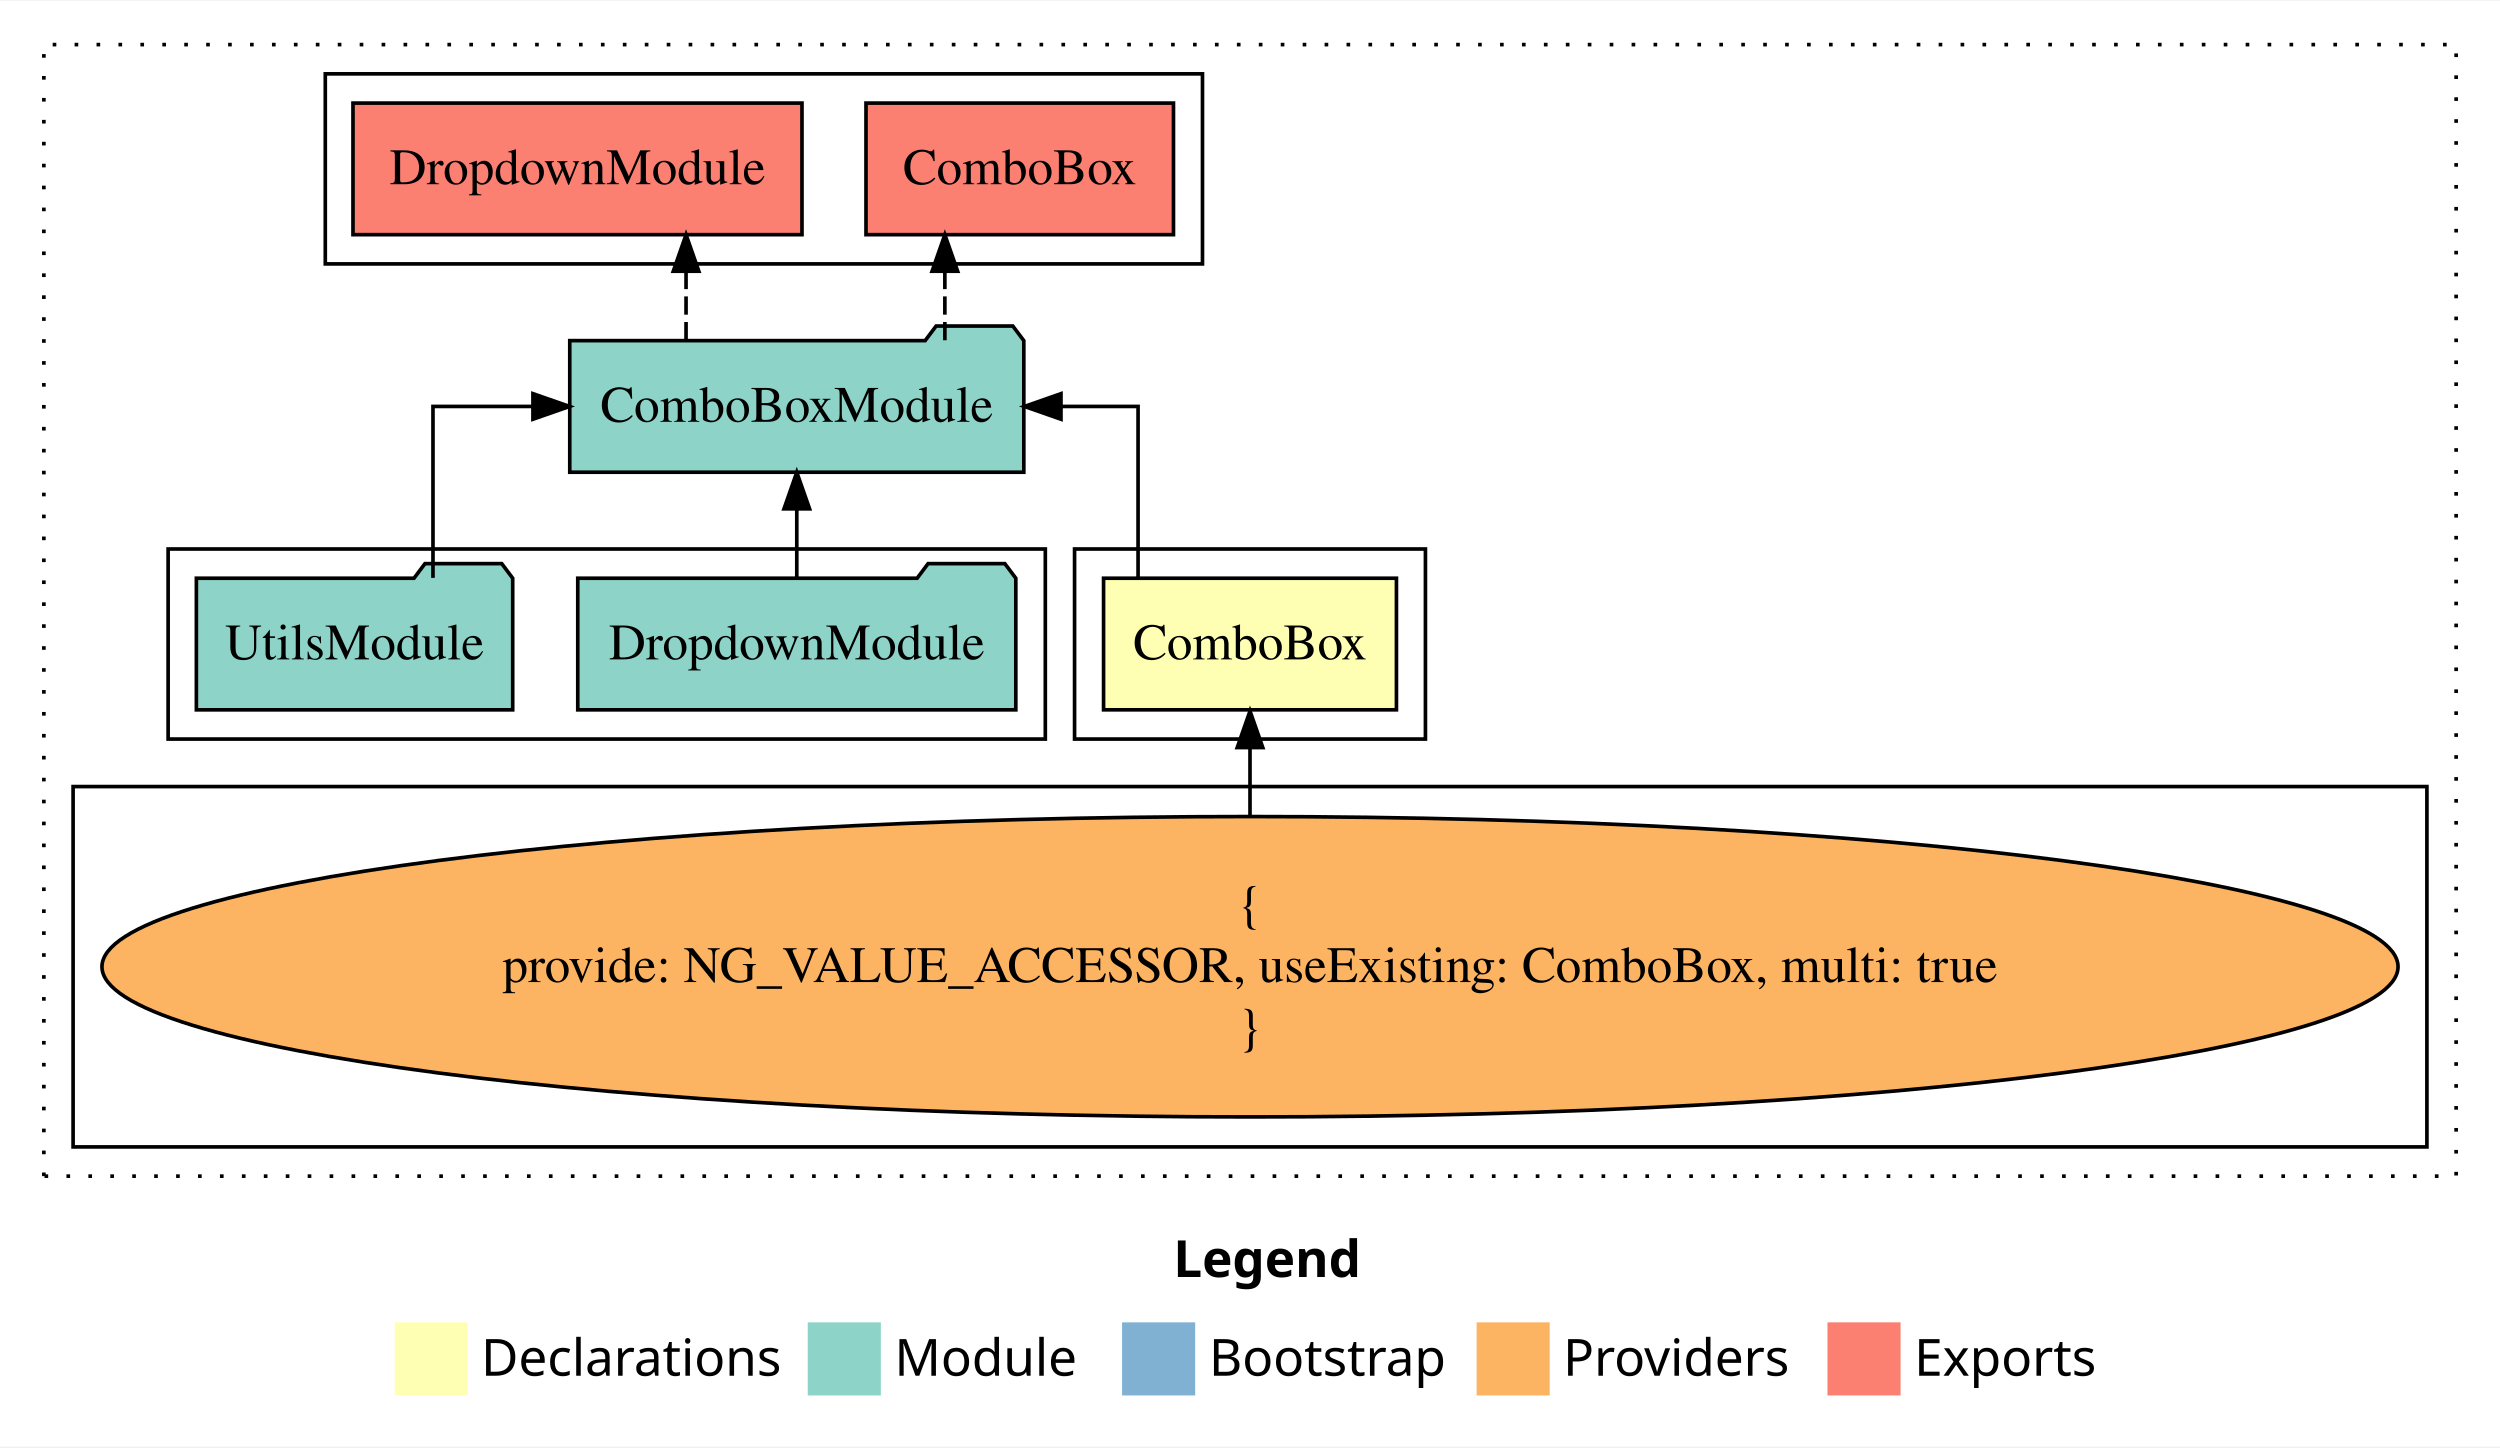
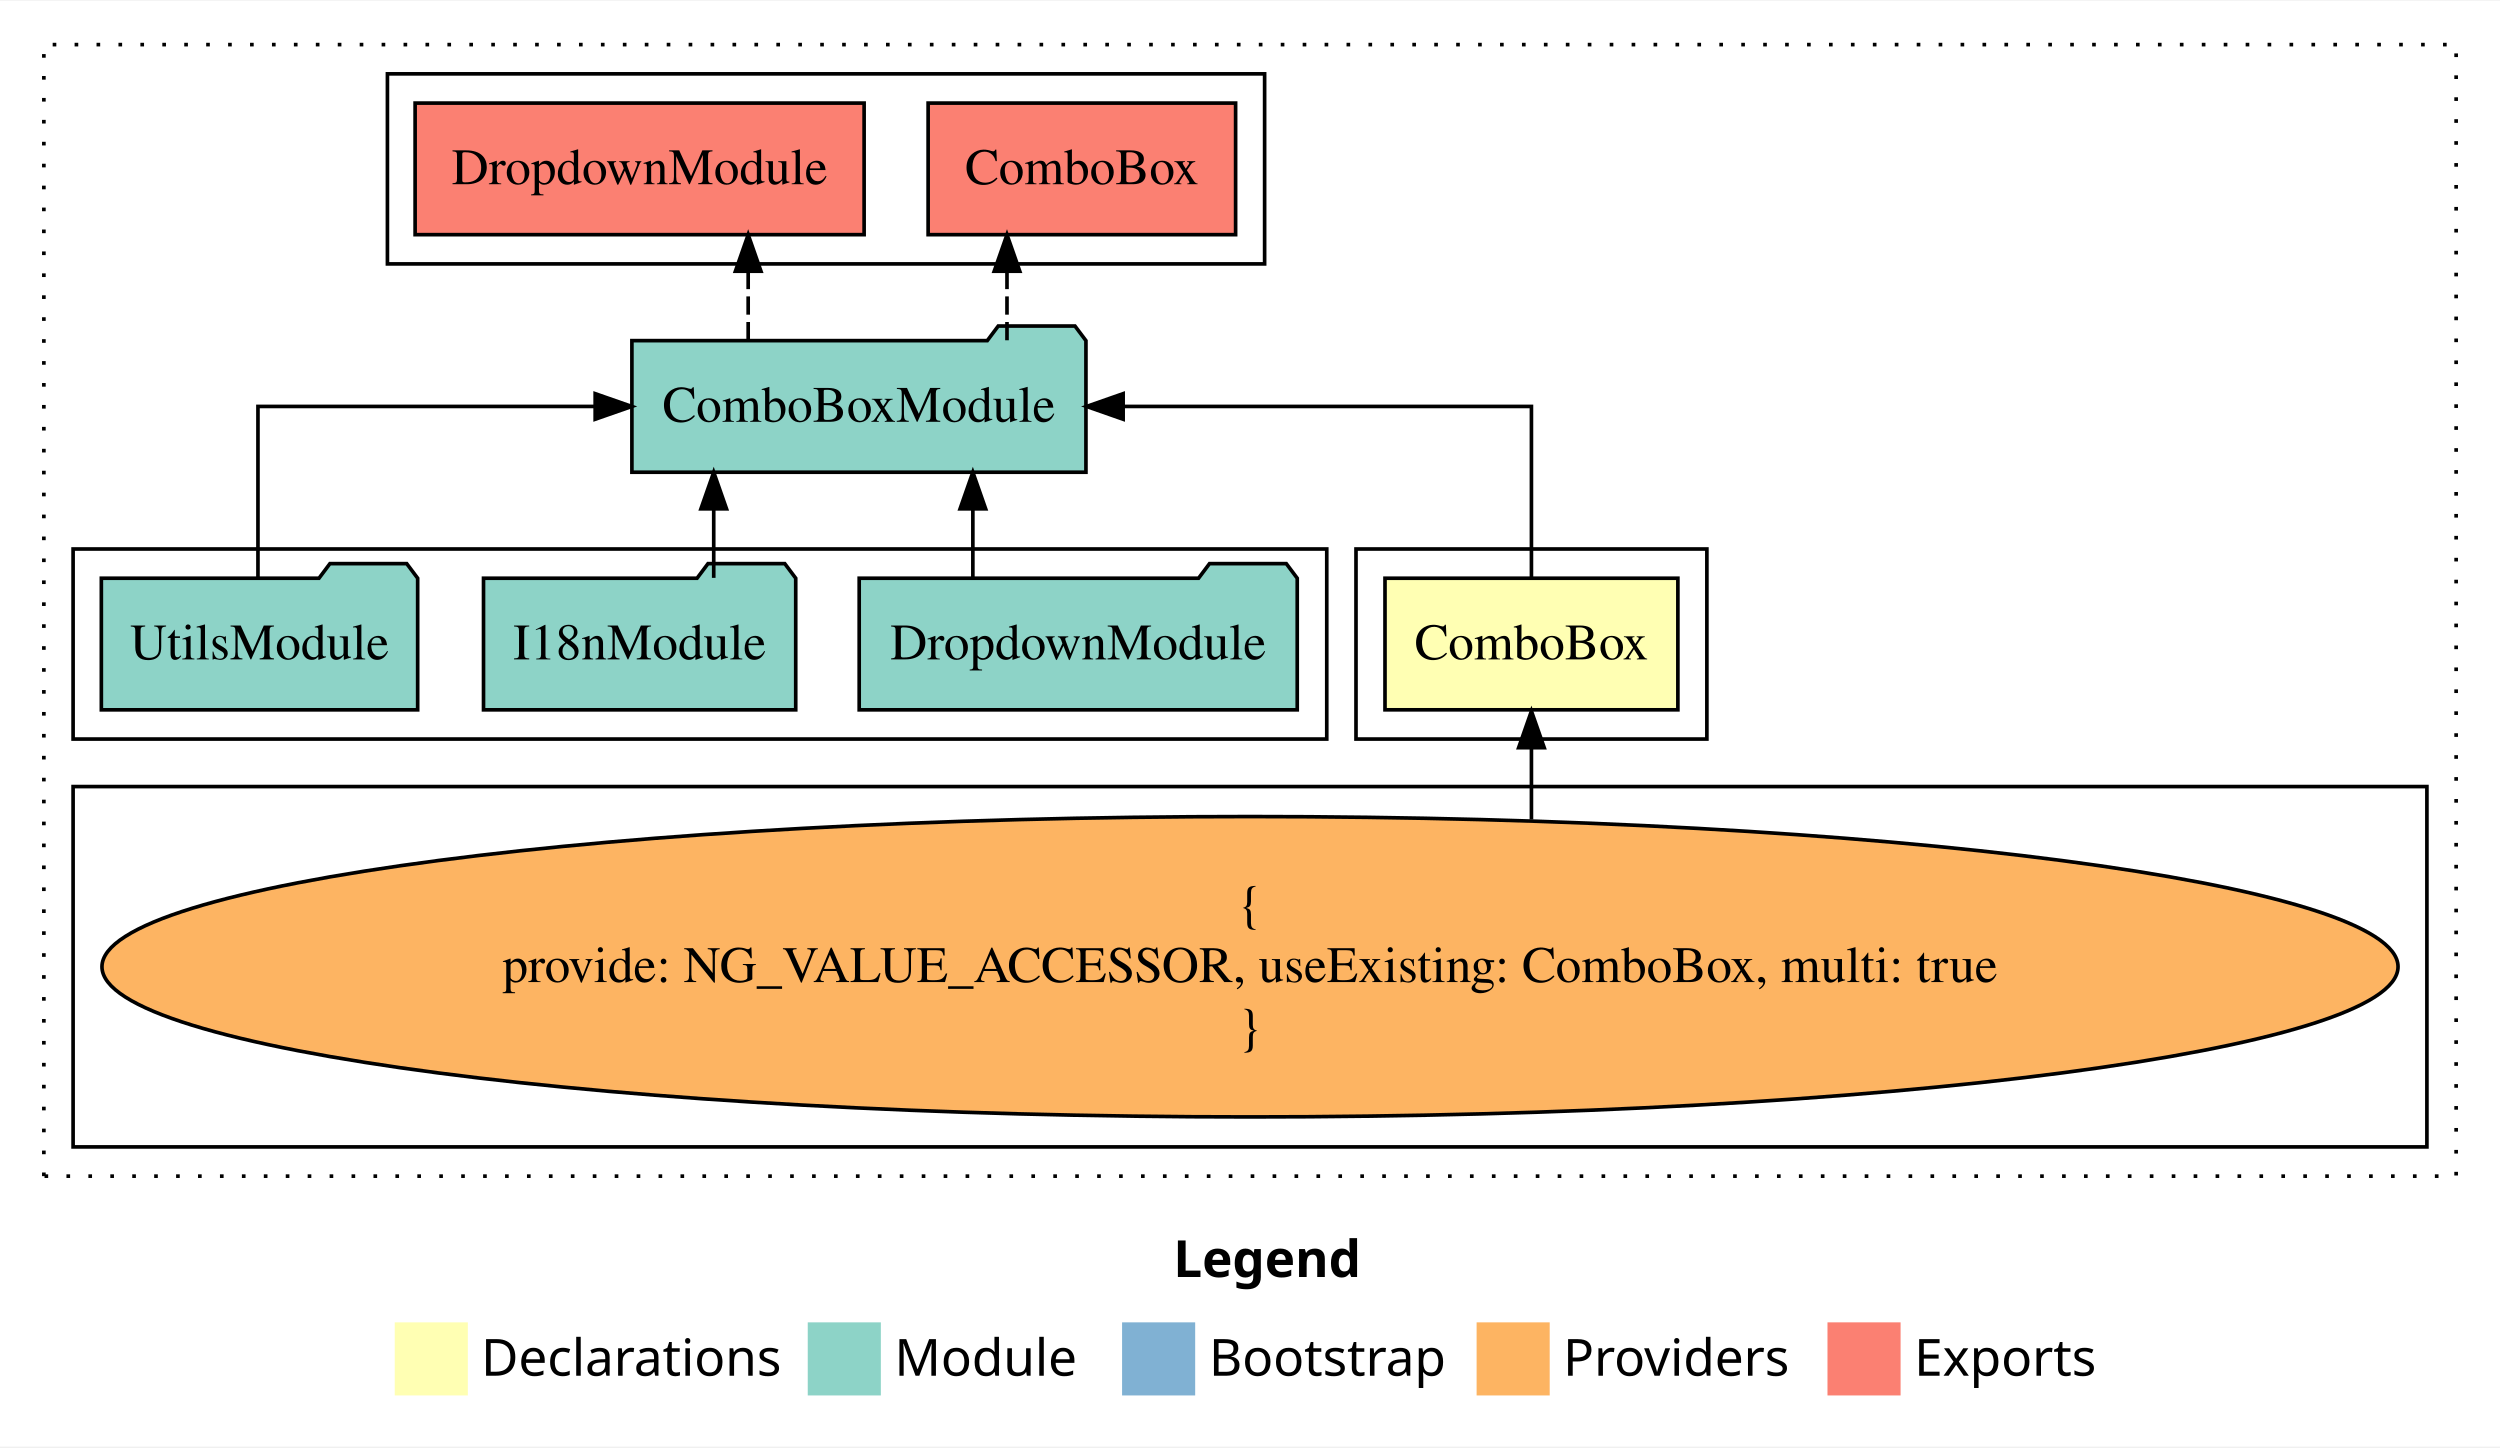
<svg xmlns="http://www.w3.org/2000/svg" width="684pt" height="396pt" viewBox="0.00 0.00 684.00 395.59">
  <g id="graph0" class="graph" transform="scale(1 1) rotate(0) translate(4 391.5901)">
    <polygon fill="#ffffff" stroke="transparent" points="-4,4 -4,-391.59 680,-391.59 680,4 -4,4" />
    <text text-anchor="start" x="317.009" y="-42.4" font-family="sans-serif" font-weight="bold" font-size="14.00" fill="#000000">Legend</text>
    <polygon fill="#ffffb3" stroke="transparent" points="104,-10 104,-30 124,-30 124,-10 104,-10" />
    <text text-anchor="start" x="127.629" y="-15.4" font-family="sans-serif" font-size="14.00" fill="#000000">  Declarations</text>
    <polygon fill="#8dd3c7" stroke="transparent" points="217,-10 217,-30 237,-30 237,-10 217,-10" />
    <text text-anchor="start" x="240.725" y="-15.4" font-family="sans-serif" font-size="14.00" fill="#000000">  Module</text>
    <polygon fill="#80b1d3" stroke="transparent" points="303,-10 303,-30 323,-30 323,-10 303,-10" />
    <text text-anchor="start" x="326.781" y="-15.4" font-family="sans-serif" font-size="14.00" fill="#000000">  Bootstrap</text>
    <polygon fill="#fdb462" stroke="transparent" points="400,-10 400,-30 420,-30 420,-10 400,-10" />
    <text text-anchor="start" x="423.673" y="-15.4" font-family="sans-serif" font-size="14.00" fill="#000000">  Providers</text>
    <polygon fill="#fb8072" stroke="transparent" points="496,-10 496,-30 516,-30 516,-10 496,-10" />
    <text text-anchor="start" x="519.726" y="-15.4" font-family="sans-serif" font-size="14.00" fill="#000000">  Exports</text>
    <g id="clust1" class="cluster">
      <polygon fill="none" stroke="#000000" stroke-dasharray="1,5" points="8,-70 8,-379.59 668,-379.59 668,-70 8,-70" />
    </g>
    <g id="clust2" class="cluster">
-       <polygon fill="none" stroke="#000000" points="290,-189.59 290,-241.59 386,-241.59 386,-189.59 290,-189.59" />
+       <polygon fill="none" stroke="#000000" points="367,-189.59 367,-241.59 463,-241.59 463,-189.59 367,-189.59" />
    </g>
    <g id="clust3" class="cluster">
      <polygon fill="none" stroke="#000000" points="16,-78 16,-176.59 660,-176.59 660,-78 16,-78" />
    </g>
    <g id="clust4" class="cluster">
-       <polygon fill="none" stroke="#000000" points="42,-189.59 42,-241.59 282,-241.59 282,-189.59 42,-189.59" />
+       <polygon fill="none" stroke="#000000" points="16,-189.59 16,-241.59 359,-241.59 359,-189.59 16,-189.59" />
    </g>
    <g id="clust5" class="cluster">
-       <polygon fill="none" stroke="#000000" points="85,-319.59 85,-371.59 325,-371.59 325,-319.59 85,-319.59" />
+       <polygon fill="none" stroke="#000000" points="102,-319.59 102,-371.59 342,-371.59 342,-319.59 102,-319.59" />
    </g>
    <g id="node1" class="node">
-       <polygon fill="#ffffb3" stroke="#000000" points="378.065,-233.59 297.935,-233.59 297.935,-197.59 378.065,-197.59 378.065,-233.59" />
-       <text text-anchor="middle" x="338" y="-211.39" font-family="Times,serif" font-size="14.00" fill="#000000">ComboBox</text>
+       <polygon fill="#ffffb3" stroke="#000000" points="455.065,-233.59 374.935,-233.59 374.935,-197.59 455.065,-197.59 455.065,-233.59" />
+       <text text-anchor="middle" x="415" y="-211.39" font-family="Times,serif" font-size="14.00" fill="#000000">ComboBox</text>
    </g>
    <g id="node2" class="node">
-       <polygon fill="#8dd3c7" stroke="#000000" points="276.114,-298.59 273.114,-302.59 252.114,-302.59 249.114,-298.59 151.886,-298.59 151.886,-262.59 276.114,-262.59 276.114,-298.59" />
-       <text text-anchor="middle" x="214" y="-276.39" font-family="Times,serif" font-size="14.00" fill="#000000">ComboBoxModule</text>
+       <polygon fill="#8dd3c7" stroke="#000000" points="293.114,-298.59 290.114,-302.59 269.114,-302.59 266.114,-298.59 168.886,-298.59 168.886,-262.59 293.114,-262.59 293.114,-298.59" />
+       <text text-anchor="middle" x="231" y="-276.39" font-family="Times,serif" font-size="14.00" fill="#000000">ComboBoxModule</text>
    </g>
    <g id="edge1" class="edge">
-       <path fill="none" stroke="#000000" d="M307.375,-233.696C307.375,-252.929 307.375,-280.59 307.375,-280.59 307.375,-280.59 286.283,-280.59 286.283,-280.59" />
-       <polygon fill="#000000" stroke="#000000" points="286.283,-277.09 276.283,-280.59 286.282,-284.09 286.283,-277.09" />
-     </g>
-     <g id="node6" class="node">
-       <polygon fill="#fb8072" stroke="#000000" points="317.064,-363.59 232.936,-363.59 232.936,-327.59 317.064,-327.59 317.064,-363.59" />
-       <text text-anchor="middle" x="275" y="-341.39" font-family="Times,serif" font-size="14.00" fill="#000000">ComboBox </text>
-     </g>
-     <g id="edge5" class="edge">
-       <path fill="none" stroke="#000000" stroke-dasharray="5,2" d="M254.512,-298.696C254.512,-298.696 254.512,-317.581 254.512,-317.581" />
-       <polygon fill="#000000" stroke="#000000" points="251.012,-317.581 254.512,-327.581 258.012,-317.581 251.012,-317.581" />
+       <path fill="none" stroke="#000000" d="M415,-233.696C415,-252.929 415,-280.59 415,-280.59 415,-280.59 303.294,-280.59 303.294,-280.59" />
+       <polygon fill="#000000" stroke="#000000" points="303.294,-277.09 293.294,-280.59 303.294,-284.09 303.294,-277.09" />
    </g>
    <g id="node7" class="node">
-       <polygon fill="#fb8072" stroke="#000000" points="215.424,-363.59 92.576,-363.59 92.576,-327.59 215.424,-327.59 215.424,-363.59" />
-       <text text-anchor="middle" x="154" y="-341.39" font-family="Times,serif" font-size="14.00" fill="#000000">DropdownModule </text>
+       <polygon fill="#fb8072" stroke="#000000" points="334.064,-363.59 249.936,-363.59 249.936,-327.59 334.064,-327.59 334.064,-363.59" />
+       <text text-anchor="middle" x="292" y="-341.39" font-family="Times,serif" font-size="14.00" fill="#000000">ComboBox </text>
    </g>
    <g id="edge6" class="edge">
-       <path fill="none" stroke="#000000" stroke-dasharray="5,2" d="M183.702,-298.696C183.702,-298.696 183.702,-317.581 183.702,-317.581" />
-       <polygon fill="#000000" stroke="#000000" points="180.203,-317.581 183.702,-327.581 187.203,-317.581 180.203,-317.581" />
+       <path fill="none" stroke="#000000" stroke-dasharray="5,2" d="M271.512,-298.696C271.512,-298.696 271.512,-317.581 271.512,-317.581" />
+       <polygon fill="#000000" stroke="#000000" points="268.012,-317.581 271.512,-327.581 275.012,-317.581 268.012,-317.581" />
+     </g>
+     <g id="node8" class="node">
+       <polygon fill="#fb8072" stroke="#000000" points="232.424,-363.59 109.576,-363.59 109.576,-327.59 232.424,-327.59 232.424,-363.59" />
+       <text text-anchor="middle" x="171" y="-341.39" font-family="Times,serif" font-size="14.00" fill="#000000">DropdownModule </text>
+     </g>
+     <g id="edge7" class="edge">
+       <path fill="none" stroke="#000000" stroke-dasharray="5,2" d="M200.702,-298.696C200.702,-298.696 200.702,-317.581 200.702,-317.581" />
+       <polygon fill="#000000" stroke="#000000" points="197.203,-317.581 200.702,-327.581 204.203,-317.581 197.203,-317.581" />
    </g>
    <g id="node3" class="node">
      <ellipse fill="#fdb462" stroke="#000000" cx="338" cy="-127.295" rx="314.104" ry="41.091" />
      <text text-anchor="middle" x="338" y="-139.895" font-family="Times,serif" font-size="14.00" fill="#000000">{</text>
      <text text-anchor="middle" x="338" y="-123.095" font-family="Times,serif" font-size="14.00" fill="#000000">    provide: NG_VALUE_ACCESSOR, useExisting: ComboBox, multi: true</text>
      <text text-anchor="middle" x="338" y="-106.295" font-family="Times,serif" font-size="14.00" fill="#000000">}</text>
    </g>
    <g id="edge2" class="edge">
-       <path fill="none" stroke="#000000" d="M338,-168.599C338,-168.599 338,-187.255 338,-187.255" />
-       <polygon fill="#000000" stroke="#000000" points="334.5,-187.255 338,-197.255 341.5,-187.255 334.5,-187.255" />
+       <path fill="none" stroke="#000000" d="M415,-167.567C415,-167.567 415,-187.227 415,-187.227" />
+       <polygon fill="#000000" stroke="#000000" points="411.5,-187.227 415,-197.227 418.5,-187.227 411.5,-187.227" />
    </g>
    <g id="node4" class="node">
-       <polygon fill="#8dd3c7" stroke="#000000" points="273.924,-233.59 270.924,-237.59 249.924,-237.59 246.924,-233.59 154.076,-233.59 154.076,-197.59 273.924,-197.59 273.924,-233.59" />
-       <text text-anchor="middle" x="214" y="-211.39" font-family="Times,serif" font-size="14.00" fill="#000000">DropdownModule</text>
+       <polygon fill="#8dd3c7" stroke="#000000" points="350.924,-233.59 347.924,-237.59 326.924,-237.59 323.924,-233.59 231.076,-233.59 231.076,-197.59 350.924,-197.59 350.924,-233.59" />
+       <text text-anchor="middle" x="291" y="-211.39" font-family="Times,serif" font-size="14.00" fill="#000000">DropdownModule</text>
    </g>
    <g id="edge3" class="edge">
-       <path fill="none" stroke="#000000" d="M214,-233.696C214,-233.696 214,-252.581 214,-252.581" />
-       <polygon fill="#000000" stroke="#000000" points="210.5,-252.581 214,-262.581 217.5,-252.581 210.5,-252.581" />
+       <path fill="none" stroke="#000000" d="M262.173,-233.696C262.173,-233.696 262.173,-252.581 262.173,-252.581" />
+       <polygon fill="#000000" stroke="#000000" points="258.673,-252.581 262.173,-262.581 265.673,-252.581 258.673,-252.581" />
    </g>
    <g id="node5" class="node">
-       <polygon fill="#8dd3c7" stroke="#000000" points="136.273,-233.59 133.273,-237.59 112.273,-237.59 109.273,-233.59 49.727,-233.59 49.727,-197.59 136.273,-197.59 136.273,-233.59" />
-       <text text-anchor="middle" x="93" y="-211.39" font-family="Times,serif" font-size="14.00" fill="#000000">UtilsModule</text>
+       <polygon fill="#8dd3c7" stroke="#000000" points="213.711,-233.59 210.711,-237.59 189.711,-237.59 186.711,-233.59 128.289,-233.59 128.289,-197.59 213.711,-197.59 213.711,-233.59" />
+       <text text-anchor="middle" x="171" y="-211.39" font-family="Times,serif" font-size="14.00" fill="#000000">I18nModule</text>
    </g>
    <g id="edge4" class="edge">
-       <path fill="none" stroke="#000000" d="M114.462,-233.696C114.462,-252.929 114.462,-280.59 114.462,-280.59 114.462,-280.59 141.81,-280.59 141.81,-280.59" />
-       <polygon fill="#000000" stroke="#000000" points="141.81,-284.09 151.81,-280.59 141.81,-277.09 141.81,-284.09" />
+       <path fill="none" stroke="#000000" d="M191.274,-233.696C191.274,-233.696 191.274,-252.581 191.274,-252.581" />
+       <polygon fill="#000000" stroke="#000000" points="187.774,-252.581 191.274,-262.581 194.774,-252.581 187.774,-252.581" />
+     </g>
+     <g id="node6" class="node">
+       <polygon fill="#8dd3c7" stroke="#000000" points="110.273,-233.59 107.273,-237.59 86.273,-237.59 83.273,-233.59 23.727,-233.59 23.727,-197.59 110.273,-197.59 110.273,-233.59" />
+       <text text-anchor="middle" x="67" y="-211.39" font-family="Times,serif" font-size="14.00" fill="#000000">UtilsModule</text>
+     </g>
+     <g id="edge5" class="edge">
+       <path fill="none" stroke="#000000" d="M66.576,-233.696C66.576,-252.929 66.576,-280.59 66.576,-280.59 66.576,-280.59 158.838,-280.59 158.838,-280.59" />
+       <polygon fill="#000000" stroke="#000000" points="158.838,-284.09 168.838,-280.59 158.838,-277.09 158.838,-284.09" />
    </g>
  </g>
</svg>
